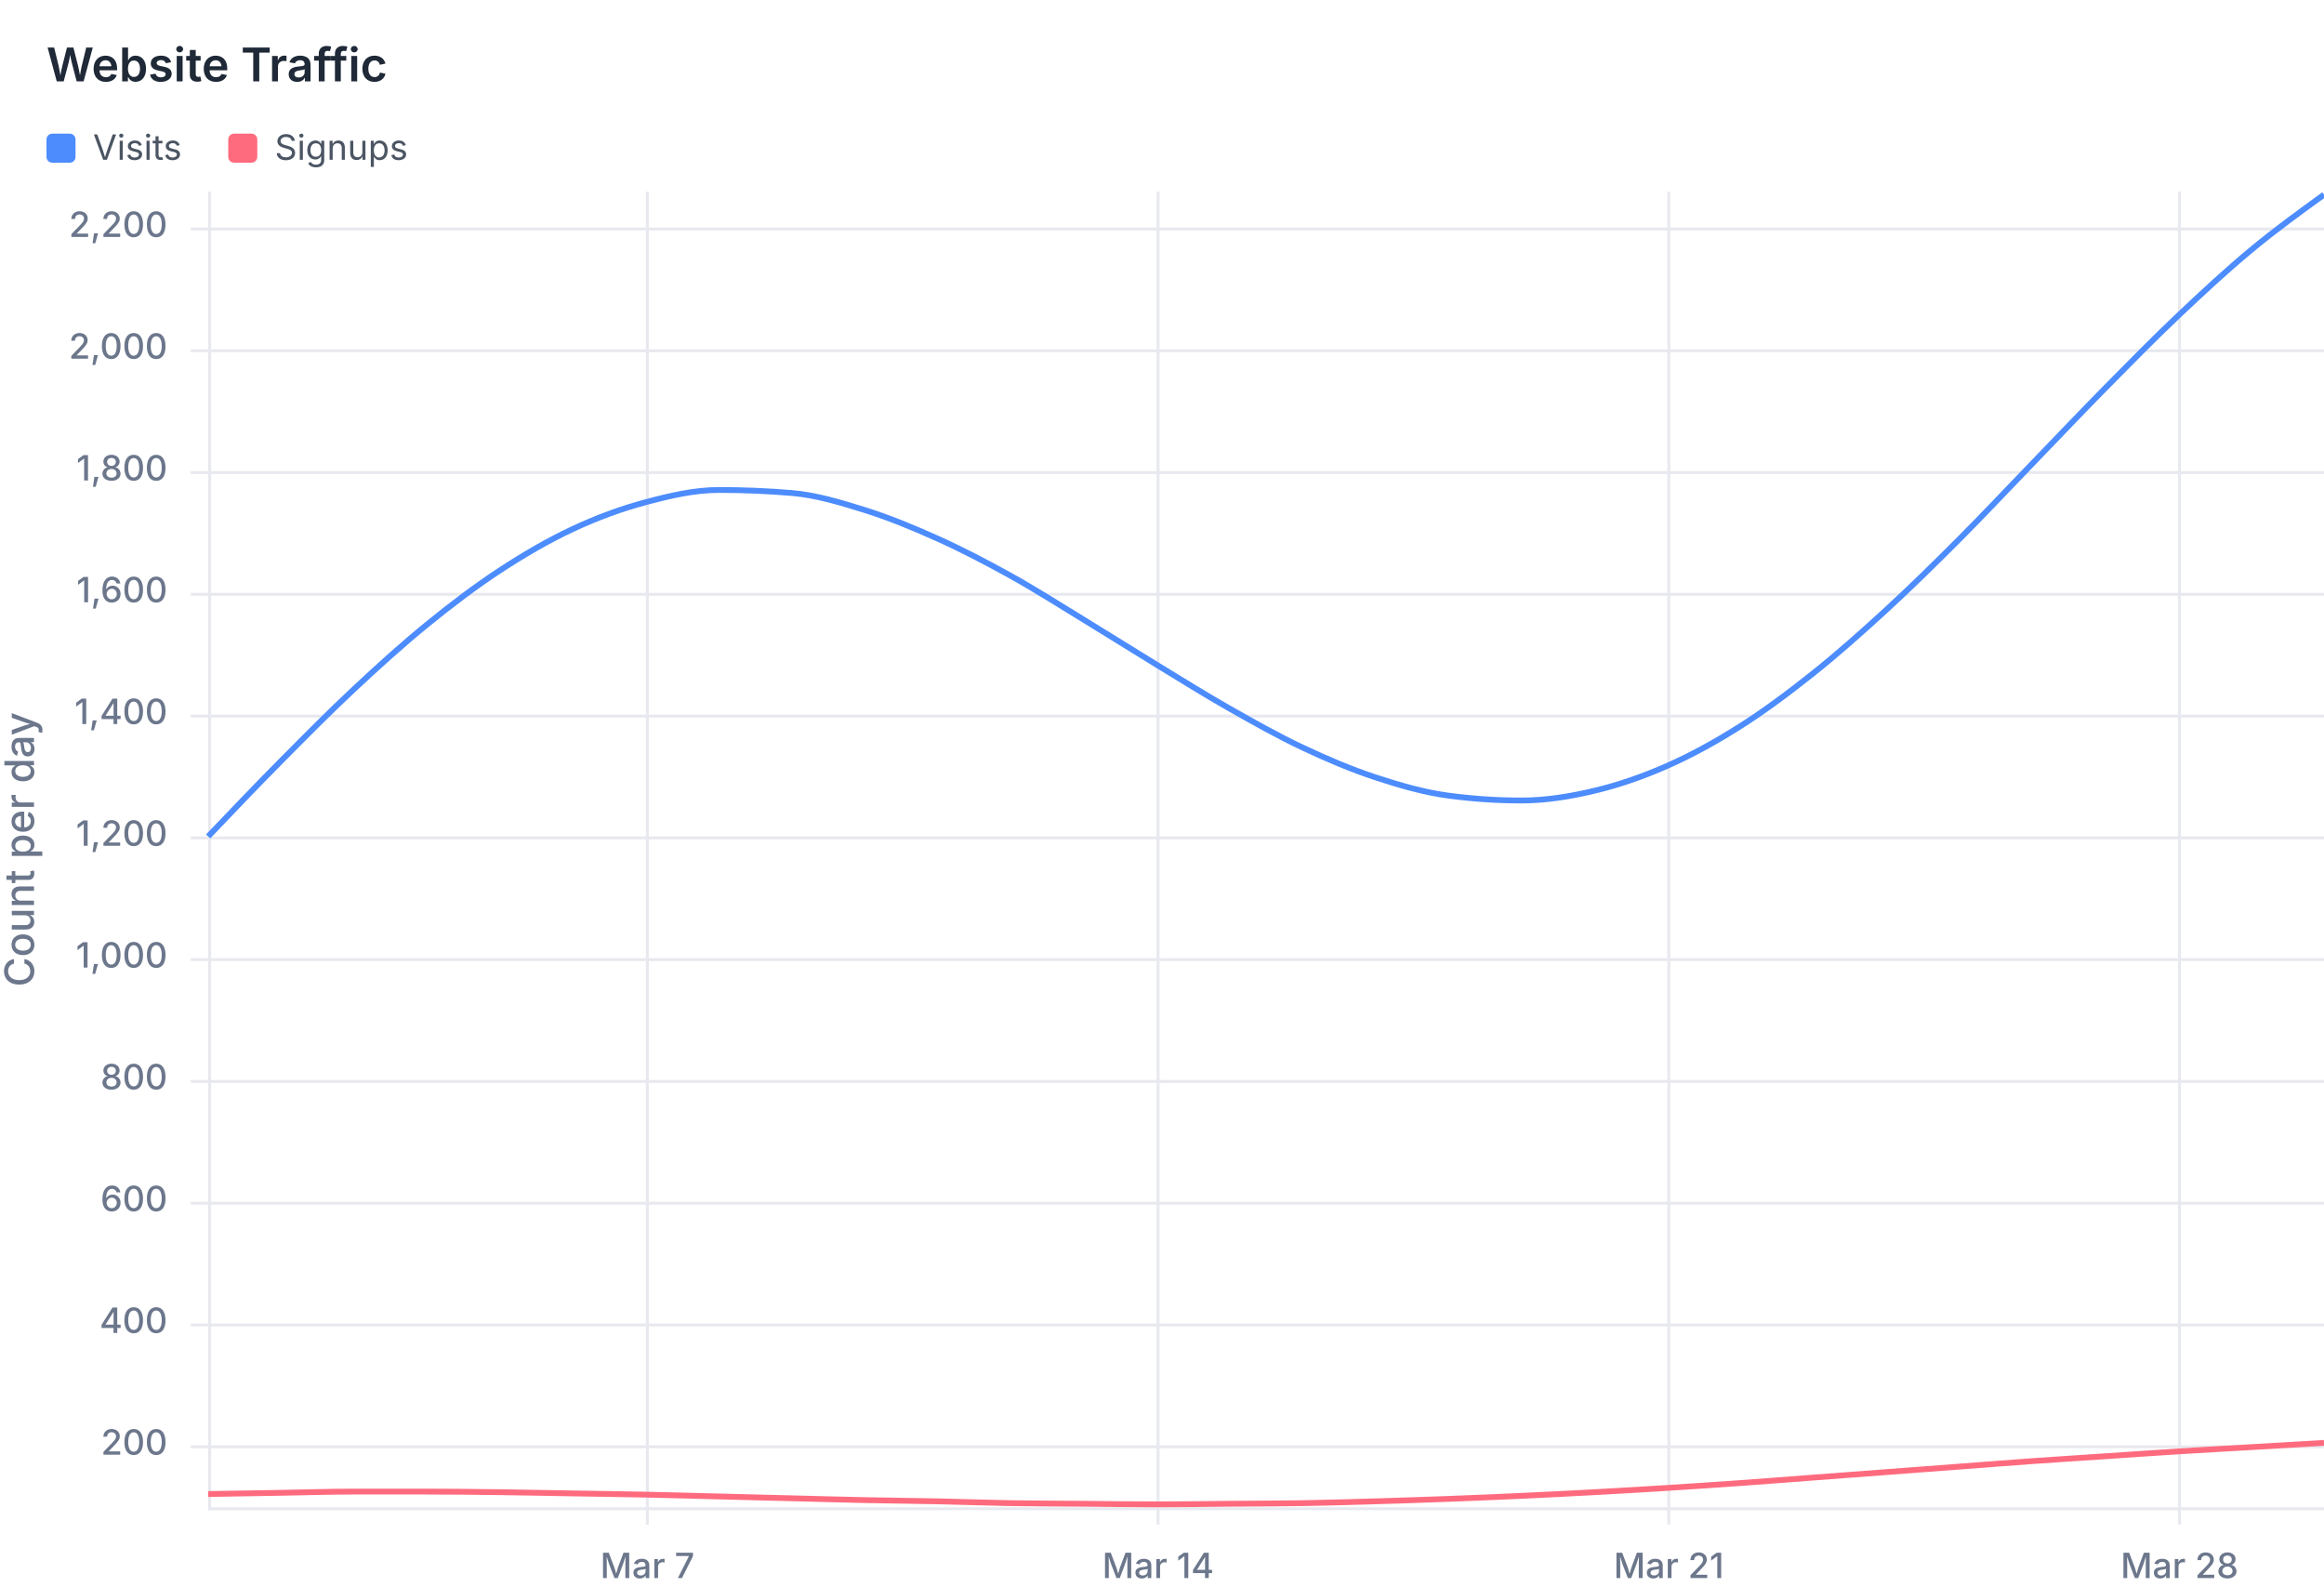
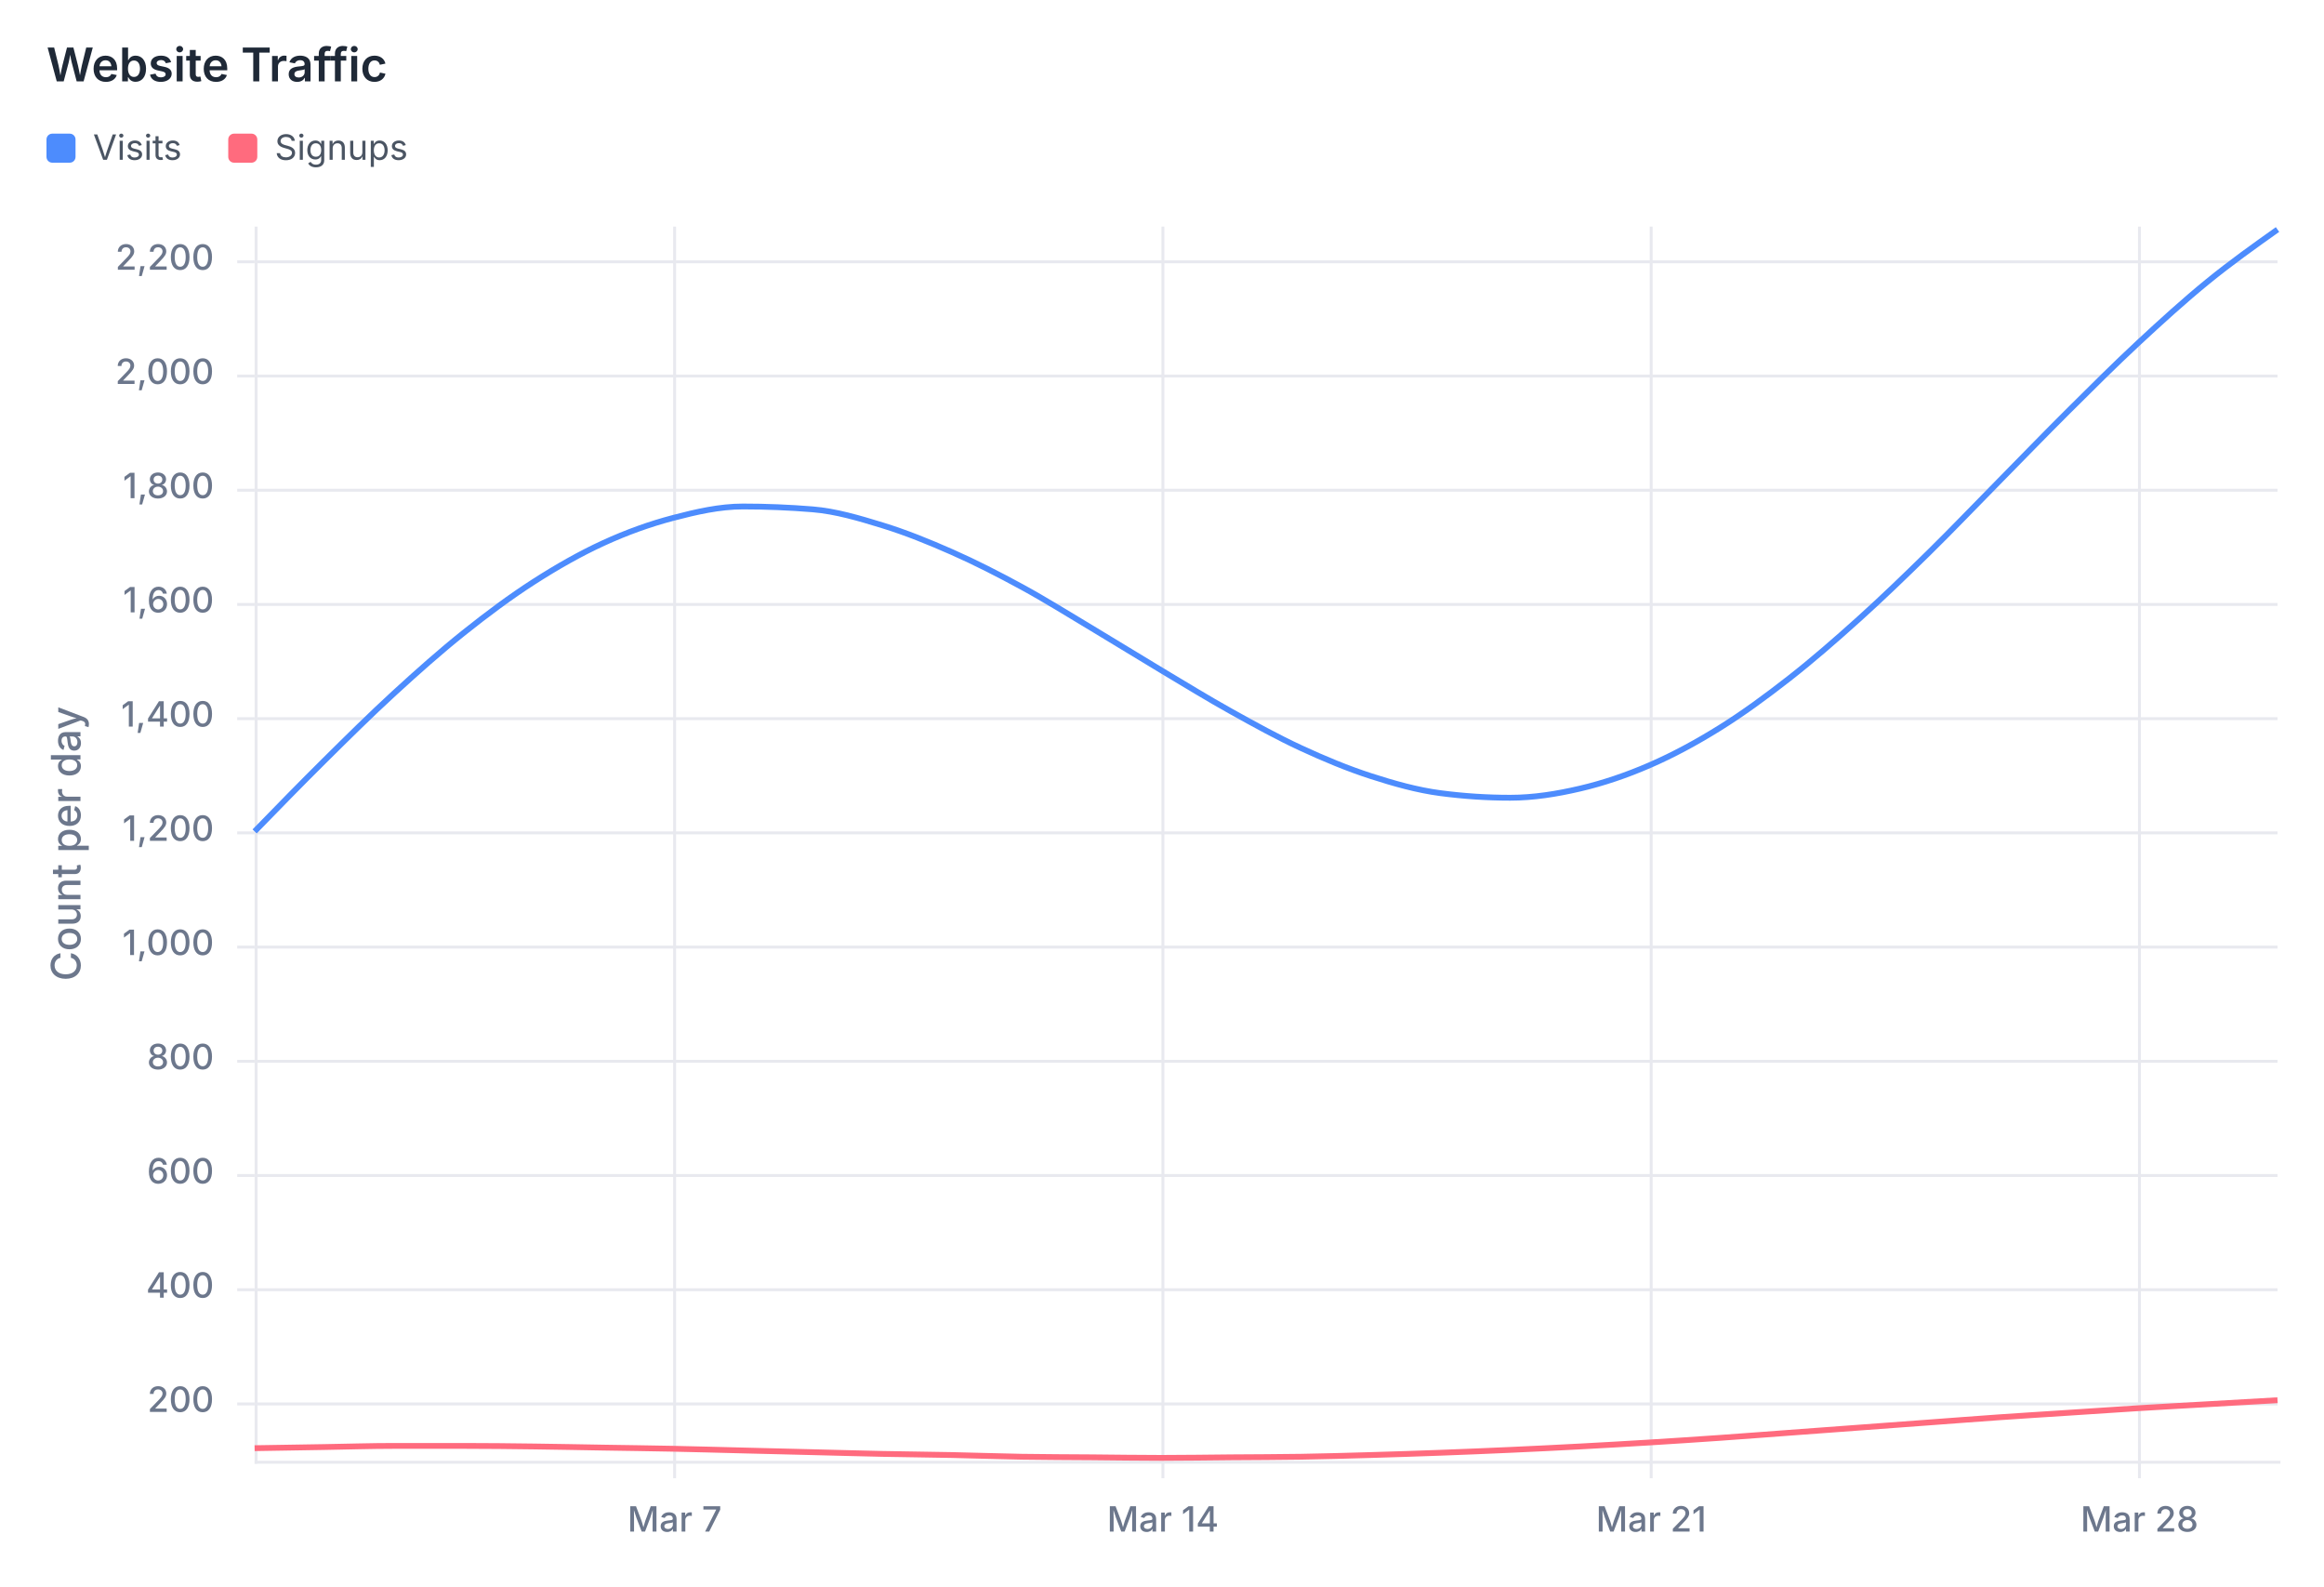
<svg xmlns="http://www.w3.org/2000/svg" style="font-family: Inter, Arial, &quot;Helvetica Neue&quot;, Helvetica, sans-serif;" height="546" width="800" viewBox="0 0 800 546" role="img">
  <g>
    <text x="16" y="28" font-size="16" font-weight="600" fill="#1f2937">Website Traffic</text>
    <rect x="16" y="46" width="10" height="10" rx="2" fill="#4D8CFD" />
    <text x="32" y="55" font-size="12" fill="#4b5563">Visits</text>
    <rect x="78.57" y="46" width="10" height="10" rx="2" fill="#FF6B7E" />
    <text x="94.57" y="55" font-size="12" fill="#4b5563">Signups</text>
  </g>
-   <g transform="translate(0,66)">
-     <g axis-type="x" transform="translate(71.65,452.8)">
+   <g transform="translate(16,78)">
+     <g axis-type="x" transform="translate(71.65,424.8)">
      <g fill="none" font-size="10" font-family="sans-serif" text-anchor="middle" style="user-select: none;">
-         <path stroke="currentColor" d="M0.5, 0 V0.5 H728.85 V0" style="stroke: #e8e9ef; stroke-width: 1px; stroke-dasharray: none;" />
-         <g opacity="1" transform="translate(151.1931,0)" style="stroke: none; font-size: 12px; font-weight: 500;">
+         <path stroke="currentColor" d="M0.5, 0 V0.5 H696.85 V0" style="stroke: #e8e9ef; stroke-width: 1px; stroke-dasharray: none;" />
+         <g opacity="1" transform="translate(144.5724,0)" style="stroke: none; font-size: 12px; font-weight: 500;">
          <line stroke="currentColor" y2="6" style="stroke: #e8e9ef; stroke-width: 1px;" />
          <text fill="currentColor" style="fill: #6c778c; cursor: default; font-family: Inter, Arial, &quot;Helvetica Neue&quot;, Helvetica, sans-serif; text-decoration: none; stroke: none;">
            <tspan font-size="12" font-family="Inter,Arial,&quot;Helvetica Neue&quot;,Helvetica,sans-serif" y="20">
              <tspan x="0" dy="0em" dominant-baseline="central">Mar 7</tspan>
            </tspan>
          </text>
        </g>
-         <g opacity="1" transform="translate(327.0017,0)" style="stroke: none; font-size: 12px; font-weight: 500;">
+         <g opacity="1" transform="translate(312.6569,0)" style="stroke: none; font-size: 12px; font-weight: 500;">
          <line stroke="currentColor" y2="6" style="stroke: #e8e9ef; stroke-width: 1px;" />
          <text fill="currentColor" style="fill: #6c778c; cursor: default; font-family: Inter, Arial, &quot;Helvetica Neue&quot;, Helvetica, sans-serif; text-decoration: none; stroke: none;">
            <tspan font-size="12" font-family="Inter,Arial,&quot;Helvetica Neue&quot;,Helvetica,sans-serif" y="20">
              <tspan x="0" dy="0em" dominant-baseline="central">Mar 14</tspan>
            </tspan>
          </text>
        </g>
-         <g opacity="1" transform="translate(502.8103,0)" style="stroke: none; font-size: 12px; font-weight: 500;">
+         <g opacity="1" transform="translate(480.7414,0)" style="stroke: none; font-size: 12px; font-weight: 500;">
          <line stroke="currentColor" y2="6" style="stroke: #e8e9ef; stroke-width: 1px;" />
          <text fill="currentColor" style="fill: #6c778c; cursor: default; font-family: Inter, Arial, &quot;Helvetica Neue&quot;, Helvetica, sans-serif; text-decoration: none; stroke: none;">
            <tspan font-size="12" font-family="Inter,Arial,&quot;Helvetica Neue&quot;,Helvetica,sans-serif" y="20">
              <tspan x="0" dy="0em" dominant-baseline="central">Mar 21</tspan>
            </tspan>
          </text>
        </g>
-         <g opacity="1" transform="translate(678.619,0)" style="stroke: none; font-size: 12px; font-weight: 500;">
+         <g opacity="1" transform="translate(648.8259,0)" style="stroke: none; font-size: 12px; font-weight: 500;">
          <line stroke="currentColor" y2="6" style="stroke: #e8e9ef; stroke-width: 1px;" />
          <text fill="currentColor" style="fill: #6c778c; cursor: default; font-family: Inter, Arial, &quot;Helvetica Neue&quot;, Helvetica, sans-serif; text-decoration: none; stroke: none;">
            <tspan font-size="12" font-family="Inter,Arial,&quot;Helvetica Neue&quot;,Helvetica,sans-serif" y="20">
              <tspan x="0" dy="0em" dominant-baseline="central">Mar 28</tspan>
            </tspan>
          </text>
        </g>
      </g>
      <g fill="none" font-size="10" font-family="sans-serif" text-anchor="middle" style="opacity: 1;">
-         <path stroke="currentColor" d="M0.5,0.5H728.85" style="opacity: 0;" />
-         <g opacity="1" transform="translate(151.1931,0)">
-           <line stroke="currentColor" y2="-452.8" style="stroke: #e8e9ef; stroke-width: 1px; stroke-dasharray: none; opacity: 1; transition: none;" />
-           <text fill="currentColor" y="3" dy="0.71em" />
-         </g>
-         <g opacity="1" transform="translate(327.0017,0)">
-           <line stroke="currentColor" y2="-452.8" style="stroke: #e8e9ef; stroke-width: 1px; stroke-dasharray: none; opacity: 1; transition: none;" />
-           <text fill="currentColor" y="3" dy="0.71em" />
-         </g>
-         <g opacity="1" transform="translate(502.8103,0)">
-           <line stroke="currentColor" y2="-452.8" style="stroke: #e8e9ef; stroke-width: 1px; stroke-dasharray: none; opacity: 1; transition: none;" />
-           <text fill="currentColor" y="3" dy="0.71em" />
-         </g>
-         <g opacity="1" transform="translate(678.619,0)">
-           <line stroke="currentColor" y2="-452.8" style="stroke: #e8e9ef; stroke-width: 1px; stroke-dasharray: none; opacity: 1; transition: none;" />
+         <path stroke="currentColor" d="M0.5,0.5H696.85" style="opacity: 0;" />
+         <g opacity="1" transform="translate(144.5724,0)">
+           <line stroke="currentColor" y2="-424.8" style="stroke: #e8e9ef; stroke-width: 1px; stroke-dasharray: none; opacity: 1; transition: none;" />
+           <text fill="currentColor" y="3" dy="0.71em" />
+         </g>
+         <g opacity="1" transform="translate(312.6569,0)">
+           <line stroke="currentColor" y2="-424.8" style="stroke: #e8e9ef; stroke-width: 1px; stroke-dasharray: none; opacity: 1; transition: none;" />
+           <text fill="currentColor" y="3" dy="0.71em" />
+         </g>
+         <g opacity="1" transform="translate(480.7414,0)">
+           <line stroke="currentColor" y2="-424.8" style="stroke: #e8e9ef; stroke-width: 1px; stroke-dasharray: none; opacity: 1; transition: none;" />
+           <text fill="currentColor" y="3" dy="0.71em" />
+         </g>
+         <g opacity="1" transform="translate(648.8259,0)">
+           <line stroke="currentColor" y2="-424.8" style="stroke: #e8e9ef; stroke-width: 1px; stroke-dasharray: none; opacity: 1; transition: none;" />
          <text fill="currentColor" y="3" dy="0.71em" />
        </g>
      </g>
    </g>
    <g axis-type="y" transform="translate(71.65,0)">
      <g fill="none" font-size="10" font-family="sans-serif" text-anchor="end" style="user-select: none;">
-         <path stroke="currentColor" d="M0, 453.3 H0.5 V0.5 H0" style="stroke: #e8e9ef; stroke-width: 1px; stroke-dasharray: none;" />
-         <g opacity="1" transform="translate(0,431.971)" style="stroke: none; font-size: 12px; font-weight: 500;">
+         <path stroke="currentColor" d="M0, 425.3 H0.5 V0.5 H0" style="stroke: #e8e9ef; stroke-width: 1px; stroke-dasharray: none;" />
+         <g opacity="1" transform="translate(0,405.2337)" style="stroke: none; font-size: 12px; font-weight: 500;">
          <line stroke="currentColor" x2="-6" style="stroke: #e8e9ef; stroke-width: 1px;" />
          <text fill="currentColor" x="-14" style="fill: #6c778c; cursor: default; font-family: Inter, Arial, &quot;Helvetica Neue&quot;, Helvetica, sans-serif; text-decoration: none; stroke: none;">
            <tspan font-size="12" font-family="Inter,Arial,&quot;Helvetica Neue&quot;,Helvetica,sans-serif" y="-6">
              <tspan x="-14" dy="0em" dominant-baseline="hanging">200</tspan>
            </tspan>
          </text>
        </g>
-         <g opacity="1" transform="translate(0,390.0556)" style="stroke: none; font-size: 12px; font-weight: 500;">
+         <g opacity="1" transform="translate(0,365.9218)" style="stroke: none; font-size: 12px; font-weight: 500;">
          <line stroke="currentColor" x2="-6" style="stroke: #e8e9ef; stroke-width: 1px;" />
          <text fill="currentColor" x="-14" style="fill: #6c778c; cursor: default; font-family: Inter, Arial, &quot;Helvetica Neue&quot;, Helvetica, sans-serif; text-decoration: none; stroke: none;">
            <tspan font-size="12" font-family="Inter,Arial,&quot;Helvetica Neue&quot;,Helvetica,sans-serif" y="-6">
              <tspan x="-14" dy="0em" dominant-baseline="hanging">400</tspan>
            </tspan>
          </text>
        </g>
-         <g opacity="1" transform="translate(0,348.1403)" style="stroke: none; font-size: 12px; font-weight: 500;">
+         <g opacity="1" transform="translate(0,326.6098)" style="stroke: none; font-size: 12px; font-weight: 500;">
          <line stroke="currentColor" x2="-6" style="stroke: #e8e9ef; stroke-width: 1px;" />
          <text fill="currentColor" x="-14" style="fill: #6c778c; cursor: default; font-family: Inter, Arial, &quot;Helvetica Neue&quot;, Helvetica, sans-serif; text-decoration: none; stroke: none;">
            <tspan font-size="12" font-family="Inter,Arial,&quot;Helvetica Neue&quot;,Helvetica,sans-serif" y="-6">
              <tspan x="-14" dy="0em" dominant-baseline="hanging">600</tspan>
            </tspan>
          </text>
        </g>
-         <g opacity="1" transform="translate(0,306.2249)" style="stroke: none; font-size: 12px; font-weight: 500;">
+         <g opacity="1" transform="translate(0,287.2979)" style="stroke: none; font-size: 12px; font-weight: 500;">
          <line stroke="currentColor" x2="-6" style="stroke: #e8e9ef; stroke-width: 1px;" />
          <text fill="currentColor" x="-14" style="fill: #6c778c; cursor: default; font-family: Inter, Arial, &quot;Helvetica Neue&quot;, Helvetica, sans-serif; text-decoration: none; stroke: none;">
            <tspan font-size="12" font-family="Inter,Arial,&quot;Helvetica Neue&quot;,Helvetica,sans-serif" y="-6">
              <tspan x="-14" dy="0em" dominant-baseline="hanging">800</tspan>
            </tspan>
          </text>
        </g>
-         <g opacity="1" transform="translate(0,264.3095)" style="stroke: none; font-size: 12px; font-weight: 500;">
+         <g opacity="1" transform="translate(0,247.9859)" style="stroke: none; font-size: 12px; font-weight: 500;">
          <line stroke="currentColor" x2="-6" style="stroke: #e8e9ef; stroke-width: 1px;" />
          <text fill="currentColor" x="-14" style="fill: #6c778c; cursor: default; font-family: Inter, Arial, &quot;Helvetica Neue&quot;, Helvetica, sans-serif; text-decoration: none; stroke: none;">
            <tspan font-size="12" font-family="Inter,Arial,&quot;Helvetica Neue&quot;,Helvetica,sans-serif" y="-6">
              <tspan x="-14" dy="0em" dominant-baseline="hanging">1,000</tspan>
            </tspan>
          </text>
        </g>
-         <g opacity="1" transform="translate(0,222.3941)" style="stroke: none; font-size: 12px; font-weight: 500;">
+         <g opacity="1" transform="translate(0,208.674)" style="stroke: none; font-size: 12px; font-weight: 500;">
          <line stroke="currentColor" x2="-6" style="stroke: #e8e9ef; stroke-width: 1px;" />
          <text fill="currentColor" x="-14" style="fill: #6c778c; cursor: default; font-family: Inter, Arial, &quot;Helvetica Neue&quot;, Helvetica, sans-serif; text-decoration: none; stroke: none;">
            <tspan font-size="12" font-family="Inter,Arial,&quot;Helvetica Neue&quot;,Helvetica,sans-serif" y="-6">
              <tspan x="-14" dy="0em" dominant-baseline="hanging">1,200</tspan>
            </tspan>
          </text>
        </g>
-         <g opacity="1" transform="translate(0,180.4787)" style="stroke: none; font-size: 12px; font-weight: 500;">
+         <g opacity="1" transform="translate(0,169.362)" style="stroke: none; font-size: 12px; font-weight: 500;">
          <line stroke="currentColor" x2="-6" style="stroke: #e8e9ef; stroke-width: 1px;" />
          <text fill="currentColor" x="-14" style="fill: #6c778c; cursor: default; font-family: Inter, Arial, &quot;Helvetica Neue&quot;, Helvetica, sans-serif; text-decoration: none; stroke: none;">
            <tspan font-size="12" font-family="Inter,Arial,&quot;Helvetica Neue&quot;,Helvetica,sans-serif" y="-6">
              <tspan x="-14" dy="0em" dominant-baseline="hanging">1,400</tspan>
            </tspan>
          </text>
        </g>
-         <g opacity="1" transform="translate(0,138.5633)" style="stroke: none; font-size: 12px; font-weight: 500;">
+         <g opacity="1" transform="translate(0,130.0501)" style="stroke: none; font-size: 12px; font-weight: 500;">
          <line stroke="currentColor" x2="-6" style="stroke: #e8e9ef; stroke-width: 1px;" />
          <text fill="currentColor" x="-14" style="fill: #6c778c; cursor: default; font-family: Inter, Arial, &quot;Helvetica Neue&quot;, Helvetica, sans-serif; text-decoration: none; stroke: none;">
            <tspan font-size="12" font-family="Inter,Arial,&quot;Helvetica Neue&quot;,Helvetica,sans-serif" y="-6">
              <tspan x="-14" dy="0em" dominant-baseline="hanging">1,600</tspan>
            </tspan>
          </text>
        </g>
-         <g opacity="1" transform="translate(0,96.64793)" style="stroke: none; font-size: 12px; font-weight: 500;">
+         <g opacity="1" transform="translate(0,90.73812)" style="stroke: none; font-size: 12px; font-weight: 500;">
          <line stroke="currentColor" x2="-6" style="stroke: #e8e9ef; stroke-width: 1px;" />
          <text fill="currentColor" x="-14" style="fill: #6c778c; cursor: default; font-family: Inter, Arial, &quot;Helvetica Neue&quot;, Helvetica, sans-serif; text-decoration: none; stroke: none;">
            <tspan font-size="12" font-family="Inter,Arial,&quot;Helvetica Neue&quot;,Helvetica,sans-serif" y="-6">
              <tspan x="-14" dy="0em" dominant-baseline="hanging">1,800</tspan>
            </tspan>
          </text>
        </g>
-         <g opacity="1" transform="translate(0,54.73254)" style="stroke: none; font-size: 12px; font-weight: 500;">
+         <g opacity="1" transform="translate(0,51.42617)" style="stroke: none; font-size: 12px; font-weight: 500;">
          <line stroke="currentColor" x2="-6" style="stroke: #e8e9ef; stroke-width: 1px;" />
          <text fill="currentColor" x="-14" style="fill: #6c778c; cursor: default; font-family: Inter, Arial, &quot;Helvetica Neue&quot;, Helvetica, sans-serif; text-decoration: none; stroke: none;">
            <tspan font-size="12" font-family="Inter,Arial,&quot;Helvetica Neue&quot;,Helvetica,sans-serif" y="-6">
              <tspan x="-14" dy="0em" dominant-baseline="hanging">2,000</tspan>
            </tspan>
          </text>
        </g>
-         <g opacity="1" transform="translate(0,12.81715)" style="stroke: none; font-size: 12px; font-weight: 500;">
+         <g opacity="1" transform="translate(0,12.11423)" style="stroke: none; font-size: 12px; font-weight: 500;">
          <line stroke="currentColor" x2="-6" style="stroke: #e8e9ef; stroke-width: 1px;" />
          <text fill="currentColor" x="-14" style="fill: #6c778c; cursor: default; font-family: Inter, Arial, &quot;Helvetica Neue&quot;, Helvetica, sans-serif; text-decoration: none; stroke: none;">
            <tspan font-size="12" font-family="Inter,Arial,&quot;Helvetica Neue&quot;,Helvetica,sans-serif" y="-6">
              <tspan x="-14" dy="0em" dominant-baseline="hanging">2,200</tspan>
            </tspan>
          </text>
        </g>
-         <text dy="-0.25em" transform="translate(-56.45,226.4) rotate(-90)" style="fill: #6c778c; font-size: 14px; font-weight: 500; font-family: Inter, Arial, &quot;Helvetica Neue&quot;, Helvetica, sans-serif; text-anchor: middle;">Count per day</text>
+         <text dy="-0.25em" transform="translate(-56.45,212.4) rotate(-90)" style="fill: #6c778c; font-size: 14px; font-weight: 500; font-family: Inter, Arial, &quot;Helvetica Neue&quot;, Helvetica, sans-serif; text-anchor: middle;">Count per day</text>
      </g>
      <g fill="none" font-size="10" font-family="sans-serif" text-anchor="end" style="opacity: 1;">
-         <path stroke="currentColor" d="M0.5,452.3V1.5" style="opacity: 0;" />
-         <g opacity="1" transform="translate(0,431.971)">
-           <line stroke="currentColor" x2="728.35" style="stroke: #e8e9ef; stroke-width: 1px; stroke-dasharray: none; opacity: 1; transition: none;" />
-           <text fill="currentColor" x="-3" dy="0.32em" />
-         </g>
-         <g opacity="1" transform="translate(0,390.0556)">
-           <line stroke="currentColor" x2="728.35" style="stroke: #e8e9ef; stroke-width: 1px; stroke-dasharray: none; opacity: 1; transition: none;" />
-           <text fill="currentColor" x="-3" dy="0.32em" />
-         </g>
-         <g opacity="1" transform="translate(0,348.1403)">
-           <line stroke="currentColor" x2="728.35" style="stroke: #e8e9ef; stroke-width: 1px; stroke-dasharray: none; opacity: 1; transition: none;" />
-           <text fill="currentColor" x="-3" dy="0.32em" />
-         </g>
-         <g opacity="1" transform="translate(0,306.2249)">
-           <line stroke="currentColor" x2="728.35" style="stroke: #e8e9ef; stroke-width: 1px; stroke-dasharray: none; opacity: 1; transition: none;" />
-           <text fill="currentColor" x="-3" dy="0.32em" />
-         </g>
-         <g opacity="1" transform="translate(0,264.3095)">
-           <line stroke="currentColor" x2="728.35" style="stroke: #e8e9ef; stroke-width: 1px; stroke-dasharray: none; opacity: 1; transition: none;" />
-           <text fill="currentColor" x="-3" dy="0.32em" />
-         </g>
-         <g opacity="1" transform="translate(0,222.3941)">
-           <line stroke="currentColor" x2="728.35" style="stroke: #e8e9ef; stroke-width: 1px; stroke-dasharray: none; opacity: 1; transition: none;" />
-           <text fill="currentColor" x="-3" dy="0.32em" />
-         </g>
-         <g opacity="1" transform="translate(0,180.4787)">
-           <line stroke="currentColor" x2="728.35" style="stroke: #e8e9ef; stroke-width: 1px; stroke-dasharray: none; opacity: 1; transition: none;" />
-           <text fill="currentColor" x="-3" dy="0.32em" />
-         </g>
-         <g opacity="1" transform="translate(0,138.5633)">
-           <line stroke="currentColor" x2="728.35" style="stroke: #e8e9ef; stroke-width: 1px; stroke-dasharray: none; opacity: 1; transition: none;" />
-           <text fill="currentColor" x="-3" dy="0.32em" />
-         </g>
-         <g opacity="1" transform="translate(0,96.64793)">
-           <line stroke="currentColor" x2="728.35" style="stroke: #e8e9ef; stroke-width: 1px; stroke-dasharray: none; opacity: 1; transition: none;" />
-           <text fill="currentColor" x="-3" dy="0.32em" />
-         </g>
-         <g opacity="1" transform="translate(0,54.73254)">
-           <line stroke="currentColor" x2="728.35" style="stroke: #e8e9ef; stroke-width: 1px; stroke-dasharray: none; opacity: 1; transition: none;" />
-           <text fill="currentColor" x="-3" dy="0.32em" />
-         </g>
-         <g opacity="1" transform="translate(0,12.81715)">
-           <line stroke="currentColor" x2="728.35" style="stroke: #e8e9ef; stroke-width: 1px; stroke-dasharray: none; opacity: 1; transition: none;" />
+         <path stroke="currentColor" d="M0.5,424.3V1.5" style="opacity: 0;" />
+         <g opacity="1" transform="translate(0,405.2337)">
+           <line stroke="currentColor" x2="696.35" style="stroke: #e8e9ef; stroke-width: 1px; stroke-dasharray: none; opacity: 1; transition: none;" />
+           <text fill="currentColor" x="-3" dy="0.32em" />
+         </g>
+         <g opacity="1" transform="translate(0,365.9218)">
+           <line stroke="currentColor" x2="696.35" style="stroke: #e8e9ef; stroke-width: 1px; stroke-dasharray: none; opacity: 1; transition: none;" />
+           <text fill="currentColor" x="-3" dy="0.32em" />
+         </g>
+         <g opacity="1" transform="translate(0,326.6098)">
+           <line stroke="currentColor" x2="696.35" style="stroke: #e8e9ef; stroke-width: 1px; stroke-dasharray: none; opacity: 1; transition: none;" />
+           <text fill="currentColor" x="-3" dy="0.32em" />
+         </g>
+         <g opacity="1" transform="translate(0,287.2979)">
+           <line stroke="currentColor" x2="696.35" style="stroke: #e8e9ef; stroke-width: 1px; stroke-dasharray: none; opacity: 1; transition: none;" />
+           <text fill="currentColor" x="-3" dy="0.32em" />
+         </g>
+         <g opacity="1" transform="translate(0,247.9859)">
+           <line stroke="currentColor" x2="696.35" style="stroke: #e8e9ef; stroke-width: 1px; stroke-dasharray: none; opacity: 1; transition: none;" />
+           <text fill="currentColor" x="-3" dy="0.32em" />
+         </g>
+         <g opacity="1" transform="translate(0,208.674)">
+           <line stroke="currentColor" x2="696.35" style="stroke: #e8e9ef; stroke-width: 1px; stroke-dasharray: none; opacity: 1; transition: none;" />
+           <text fill="currentColor" x="-3" dy="0.32em" />
+         </g>
+         <g opacity="1" transform="translate(0,169.362)">
+           <line stroke="currentColor" x2="696.35" style="stroke: #e8e9ef; stroke-width: 1px; stroke-dasharray: none; opacity: 1; transition: none;" />
+           <text fill="currentColor" x="-3" dy="0.32em" />
+         </g>
+         <g opacity="1" transform="translate(0,130.0501)">
+           <line stroke="currentColor" x2="696.35" style="stroke: #e8e9ef; stroke-width: 1px; stroke-dasharray: none; opacity: 1; transition: none;" />
+           <text fill="currentColor" x="-3" dy="0.32em" />
+         </g>
+         <g opacity="1" transform="translate(0,90.73812)">
+           <line stroke="currentColor" x2="696.35" style="stroke: #e8e9ef; stroke-width: 1px; stroke-dasharray: none; opacity: 1; transition: none;" />
+           <text fill="currentColor" x="-3" dy="0.32em" />
+         </g>
+         <g opacity="1" transform="translate(0,51.42617)">
+           <line stroke="currentColor" x2="696.35" style="stroke: #e8e9ef; stroke-width: 1px; stroke-dasharray: none; opacity: 1; transition: none;" />
+           <text fill="currentColor" x="-3" dy="0.32em" />
+         </g>
+         <g opacity="1" transform="translate(0,12.11423)">
+           <line stroke="currentColor" x2="696.35" style="stroke: #e8e9ef; stroke-width: 1px; stroke-dasharray: none; opacity: 1; transition: none;" />
          <text fill="currentColor" x="-3" dy="0.32em" />
        </g>
      </g>
    </g>
    <g transform="translate(71.65,0)" style="clip-path: url(#snap-0);">
      <g style="transition: opacity 200ms; cursor: default;">
-         <path unovis-pattern-index="0" stroke="#4D8CFD" stroke-opacity="1" stroke-width="2" d="M0,221.894C8.372,213.127,16.744,204.359,25.116,195.907C33.487,187.454,41.859,179.001,50.231,171.176C58.603,163.352,66.975,155.773,75.347,148.961C83.718,142.15,92.09,135.793,100.462,130.309C108.834,124.825,117.206,119.97,125.578,116.058C133.949,112.146,142.321,109.072,150.693,106.836C159.065,104.601,167.437,102.645,175.809,102.645C184.18,102.645,192.552,102.994,200.924,103.693C209.296,104.391,217.668,106.941,226.04,109.561C234.411,112.181,242.783,115.639,251.155,119.411C259.527,123.183,267.899,127.55,276.271,132.195C284.643,136.841,293.014,142.185,301.386,147.285C309.758,152.384,318.13,157.694,326.502,162.793C334.874,167.893,343.245,173.133,351.617,177.883C359.989,182.633,368.361,187.349,376.733,191.296C385.105,195.243,393.476,198.806,401.848,201.565C410.22,204.325,418.592,206.735,426.964,207.852C435.336,208.97,443.707,209.529,452.079,209.529C460.451,209.529,468.823,208.167,477.195,206.176C485.567,204.185,493.939,201.286,502.31,197.583C510.682,193.881,519.054,189.27,527.426,183.961C535.798,178.651,544.17,172.399,552.541,165.727C560.913,159.056,569.285,151.616,577.657,143.931C586.029,136.247,594.401,128.004,602.772,119.621C611.144,111.237,619.516,102.296,627.888,93.633C636.26,84.97,644.632,76.133,653.003,67.645C661.375,59.158,669.747,50.635,678.119,42.706C686.491,34.777,694.863,27.022,703.234,20.072C711.606,13.121,719.978,7.06,728.35,1" style="fill: none; stroke-dasharray: none; stroke-dashoffset: 0;" />
-         <path d="M0,221.894C8.372,213.127,16.744,204.359,25.116,195.907C33.487,187.454,41.859,179.001,50.231,171.176C58.603,163.352,66.975,155.773,75.347,148.961C83.718,142.15,92.09,135.793,100.462,130.309C108.834,124.825,117.206,119.97,125.578,116.058C133.949,112.146,142.321,109.072,150.693,106.836C159.065,104.601,167.437,102.645,175.809,102.645C184.18,102.645,192.552,102.994,200.924,103.693C209.296,104.391,217.668,106.941,226.04,109.561C234.411,112.181,242.783,115.639,251.155,119.411C259.527,123.183,267.899,127.55,276.271,132.195C284.643,136.841,293.014,142.185,301.386,147.285C309.758,152.384,318.13,157.694,326.502,162.793C334.874,167.893,343.245,173.133,351.617,177.883C359.989,182.633,368.361,187.349,376.733,191.296C385.105,195.243,393.476,198.806,401.848,201.565C410.22,204.325,418.592,206.735,426.964,207.852C435.336,208.97,443.707,209.529,452.079,209.529C460.451,209.529,468.823,208.167,477.195,206.176C485.567,204.185,493.939,201.286,502.31,197.583C510.682,193.881,519.054,189.27,527.426,183.961C535.798,178.651,544.17,172.399,552.541,165.727C560.913,159.056,569.285,151.616,577.657,143.931C586.029,136.247,594.401,128.004,602.772,119.621C611.144,111.237,619.516,102.296,627.888,93.633C636.26,84.97,644.632,76.133,653.003,67.645C661.375,59.158,669.747,50.635,678.119,42.706C686.491,34.777,694.863,27.022,703.234,20.072C711.606,13.121,719.978,7.06,728.35,1" style="fill: none; stroke: rgba(0, 0, 0, 0); stroke-width: 8px;" />
-         <path d="M0,451.8 L728.35,451.8" style="opacity: 0; fill: none; stroke-dasharray: 2 3; stroke-dashoffset: 0; stroke-opacity: 0.8;" />
+         <path unovis-pattern-index="0" stroke="#4D8CFD" stroke-opacity="1" stroke-width="2" d="M0,208.174C8.004,199.951,16.008,191.728,24.012,183.801C32.016,175.873,40.02,167.945,48.024,160.607C56.028,153.268,64.032,146.159,72.036,139.771C80.04,133.383,88.044,127.421,96.048,122.277C104.052,117.134,112.056,112.58,120.06,108.911C128.064,105.242,136.068,102.359,144.072,100.263C152.076,98.166,160.08,96.331,168.084,96.331C176.089,96.331,184.093,96.659,192.097,97.314C200.101,97.969,208.105,100.361,216.109,102.818C224.113,105.275,232.117,108.518,240.121,112.056C248.125,115.594,256.129,119.689,264.133,124.046C272.137,128.403,280.141,133.416,288.145,138.199C296.149,142.982,304.153,147.961,312.157,152.744C320.161,157.527,328.165,162.441,336.169,166.896C344.173,171.352,352.177,175.774,360.181,179.476C368.185,183.178,376.189,186.52,384.193,189.108C392.197,191.696,400.201,193.956,408.205,195.004C416.209,196.053,424.213,196.577,432.217,196.577C440.221,196.577,448.225,195.299,456.229,193.432C464.233,191.565,472.237,188.846,480.241,185.373C488.245,181.9,496.249,177.576,504.253,172.597C512.257,167.617,520.261,161.753,528.266,155.496C536.27,149.239,544.274,142.261,552.278,135.054C560.282,127.847,568.286,120.115,576.29,112.253C584.294,104.39,592.298,96.004,600.302,87.879C608.306,79.755,616.31,71.467,624.314,63.506C632.318,55.545,640.322,47.552,648.326,40.115C656.33,32.679,664.334,25.406,672.338,18.887C680.342,12.368,688.346,6.684,696.35,1" style="fill: none; stroke-dasharray: none; stroke-dashoffset: 0;" />
+         <path d="M0,208.174C8.004,199.951,16.008,191.728,24.012,183.801C32.016,175.873,40.02,167.945,48.024,160.607C56.028,153.268,64.032,146.159,72.036,139.771C80.04,133.383,88.044,127.421,96.048,122.277C104.052,117.134,112.056,112.58,120.06,108.911C128.064,105.242,136.068,102.359,144.072,100.263C152.076,98.166,160.08,96.331,168.084,96.331C176.089,96.331,184.093,96.659,192.097,97.314C200.101,97.969,208.105,100.361,216.109,102.818C224.113,105.275,232.117,108.518,240.121,112.056C248.125,115.594,256.129,119.689,264.133,124.046C272.137,128.403,280.141,133.416,288.145,138.199C296.149,142.982,304.153,147.961,312.157,152.744C320.161,157.527,328.165,162.441,336.169,166.896C344.173,171.352,352.177,175.774,360.181,179.476C368.185,183.178,376.189,186.52,384.193,189.108C392.197,191.696,400.201,193.956,408.205,195.004C416.209,196.053,424.213,196.577,432.217,196.577C440.221,196.577,448.225,195.299,456.229,193.432C464.233,191.565,472.237,188.846,480.241,185.373C488.245,181.9,496.249,177.576,504.253,172.597C512.257,167.617,520.261,161.753,528.266,155.496C536.27,149.239,544.274,142.261,552.278,135.054C560.282,127.847,568.286,120.115,576.29,112.253C584.294,104.39,592.298,96.004,600.302,87.879C608.306,79.755,616.31,71.467,624.314,63.506C632.318,55.545,640.322,47.552,648.326,40.115C656.33,32.679,664.334,25.406,672.338,18.887C680.342,12.368,688.346,6.684,696.35,1" style="fill: none; stroke: rgba(0, 0, 0, 0); stroke-width: 8px;" />
+         <path d="M0,423.8 L696.35,423.8" style="opacity: 0; fill: none; stroke-dasharray: 2 3; stroke-dashoffset: 0; stroke-opacity: 0.8;" />
      </g>
      <g style="transition: opacity 200ms; cursor: default;">
-         <path unovis-pattern-index="1" stroke="#FF6B7E" stroke-opacity="1" stroke-width="2" d="M0,448.237C8.372,448.097,16.744,447.958,25.116,447.818C33.487,447.678,41.859,447.399,50.231,447.399C58.603,447.399,66.975,447.399,75.347,447.399C83.718,447.399,92.09,447.504,100.462,447.608C108.834,447.713,117.206,447.888,125.578,448.028C133.949,448.167,142.321,448.272,150.693,448.447C159.065,448.621,167.437,448.866,175.809,449.075C184.18,449.285,192.552,449.495,200.924,449.704C209.296,449.914,217.668,450.158,226.04,450.333C234.411,450.508,242.783,450.577,251.155,450.752C259.527,450.927,267.899,451.241,276.271,451.381C284.643,451.521,293.014,451.521,301.386,451.59C309.758,451.66,318.13,451.8,326.502,451.8C334.874,451.8,343.245,451.66,351.617,451.59C359.989,451.521,368.361,451.521,376.733,451.381C385.105,451.241,393.476,450.997,401.848,450.752C410.22,450.508,418.592,450.228,426.964,449.914C435.336,449.599,443.707,449.25,452.079,448.866C460.451,448.482,468.823,448.063,477.195,447.608C485.567,447.154,493.939,446.665,502.31,446.141C510.682,445.617,519.054,445.059,527.426,444.465C535.798,443.871,544.17,443.207,552.541,442.579C560.913,441.95,569.285,441.321,577.657,440.692C586.029,440.064,594.401,439.435,602.772,438.806C611.144,438.177,619.516,437.514,627.888,436.92C636.26,436.326,644.632,435.802,653.003,435.243C661.375,434.685,669.747,434.091,678.119,433.567C686.491,433.043,694.863,432.589,703.234,432.1C711.606,431.611,719.978,431.122,728.35,430.633" style="fill: none; stroke-dasharray: none; stroke-dashoffset: 0;" />
-         <path d="M0,448.237C8.372,448.097,16.744,447.958,25.116,447.818C33.487,447.678,41.859,447.399,50.231,447.399C58.603,447.399,66.975,447.399,75.347,447.399C83.718,447.399,92.09,447.504,100.462,447.608C108.834,447.713,117.206,447.888,125.578,448.028C133.949,448.167,142.321,448.272,150.693,448.447C159.065,448.621,167.437,448.866,175.809,449.075C184.18,449.285,192.552,449.495,200.924,449.704C209.296,449.914,217.668,450.158,226.04,450.333C234.411,450.508,242.783,450.577,251.155,450.752C259.527,450.927,267.899,451.241,276.271,451.381C284.643,451.521,293.014,451.521,301.386,451.59C309.758,451.66,318.13,451.8,326.502,451.8C334.874,451.8,343.245,451.66,351.617,451.59C359.989,451.521,368.361,451.521,376.733,451.381C385.105,451.241,393.476,450.997,401.848,450.752C410.22,450.508,418.592,450.228,426.964,449.914C435.336,449.599,443.707,449.25,452.079,448.866C460.451,448.482,468.823,448.063,477.195,447.608C485.567,447.154,493.939,446.665,502.31,446.141C510.682,445.617,519.054,445.059,527.426,444.465C535.798,443.871,544.17,443.207,552.541,442.579C560.913,441.95,569.285,441.321,577.657,440.692C586.029,440.064,594.401,439.435,602.772,438.806C611.144,438.177,619.516,437.514,627.888,436.92C636.26,436.326,644.632,435.802,653.003,435.243C661.375,434.685,669.747,434.091,678.119,433.567C686.491,433.043,694.863,432.589,703.234,432.1C711.606,431.611,719.978,431.122,728.35,430.633" style="fill: none; stroke: rgba(0, 0, 0, 0); stroke-width: 8px;" />
-         <path d="M0,451.8 L728.35,451.8" style="opacity: 0; fill: none; stroke-dasharray: 2 3; stroke-dashoffset: 0; stroke-opacity: 0.8;" />
+         <path unovis-pattern-index="1" stroke="#FF6B7E" stroke-opacity="1" stroke-width="2" d="M0,420.458C8.004,420.327,16.008,420.196,24.012,420.065C32.016,419.934,40.02,419.672,48.024,419.672C56.028,419.672,64.032,419.672,72.036,419.672C80.04,419.672,88.044,419.771,96.048,419.869C104.052,419.967,112.056,420.131,120.06,420.262C128.064,420.393,136.068,420.491,144.072,420.655C152.076,420.819,160.08,421.048,168.084,421.245C176.089,421.441,184.093,421.638,192.097,421.834C200.101,422.031,208.105,422.26,216.109,422.424C224.113,422.588,232.117,422.653,240.121,422.817C248.125,422.981,256.129,423.276,264.133,423.407C272.137,423.538,280.141,423.538,288.145,423.603C296.149,423.669,304.153,423.8,312.157,423.8C320.161,423.8,328.165,423.669,336.169,423.603C344.173,423.538,352.177,423.538,360.181,423.407C368.185,423.276,376.189,423.047,384.193,422.817C392.197,422.588,400.201,422.326,408.205,422.031C416.209,421.736,424.213,421.409,432.217,421.048C440.221,420.688,448.225,420.295,456.229,419.869C464.233,419.443,472.237,418.984,480.241,418.493C488.245,418.001,496.249,417.477,504.253,416.92C512.257,416.363,520.261,415.741,528.266,415.151C536.27,414.562,544.274,413.972,552.278,413.382C560.282,412.793,568.286,412.203,576.29,411.613C584.294,411.024,592.298,410.401,600.302,409.844C608.306,409.287,616.31,408.796,624.314,408.272C632.318,407.748,640.322,407.191,648.326,406.699C656.33,406.208,664.334,405.782,672.338,405.323C680.342,404.865,688.346,404.406,696.35,403.947" style="fill: none; stroke-dasharray: none; stroke-dashoffset: 0;" />
+         <path d="M0,420.458C8.004,420.327,16.008,420.196,24.012,420.065C32.016,419.934,40.02,419.672,48.024,419.672C56.028,419.672,64.032,419.672,72.036,419.672C80.04,419.672,88.044,419.771,96.048,419.869C104.052,419.967,112.056,420.131,120.06,420.262C128.064,420.393,136.068,420.491,144.072,420.655C152.076,420.819,160.08,421.048,168.084,421.245C176.089,421.441,184.093,421.638,192.097,421.834C200.101,422.031,208.105,422.26,216.109,422.424C224.113,422.588,232.117,422.653,240.121,422.817C248.125,422.981,256.129,423.276,264.133,423.407C272.137,423.538,280.141,423.538,288.145,423.603C296.149,423.669,304.153,423.8,312.157,423.8C320.161,423.8,328.165,423.669,336.169,423.603C344.173,423.538,352.177,423.538,360.181,423.407C368.185,423.276,376.189,423.047,384.193,422.817C392.197,422.588,400.201,422.326,408.205,422.031C416.209,421.736,424.213,421.409,432.217,421.048C440.221,420.688,448.225,420.295,456.229,419.869C464.233,419.443,472.237,418.984,480.241,418.493C488.245,418.001,496.249,417.477,504.253,416.92C512.257,416.363,520.261,415.741,528.266,415.151C536.27,414.562,544.274,413.972,552.278,413.382C560.282,412.793,568.286,412.203,576.29,411.613C584.294,411.024,592.298,410.401,600.302,409.844C608.306,409.287,616.31,408.796,624.314,408.272C632.318,407.748,640.322,407.191,648.326,406.699C656.33,406.208,664.334,405.782,672.338,405.323C680.342,404.865,688.346,404.406,696.35,403.947" style="fill: none; stroke: rgba(0, 0, 0, 0); stroke-width: 8px;" />
+         <path d="M0,423.8 L696.35,423.8" style="opacity: 0; fill: none; stroke-dasharray: 2 3; stroke-dashoffset: 0; stroke-opacity: 0.8;" />
      </g>
    </g>
    <clipPath id="snap-0">
-       <rect x="-2" y="-2" width="732.35" height="456.8" />
+       <rect x="-2" y="-2" width="700.35" height="428.8" />
    </clipPath>
    <defs>
      <filter id="snap-1" filterUnits="objectBoundingBox">
        <feColorMatrix type="saturate" in="SourceGraphic" values="1.35" />
      </filter>
    </defs>
    <defs />
  </g>
</svg>
